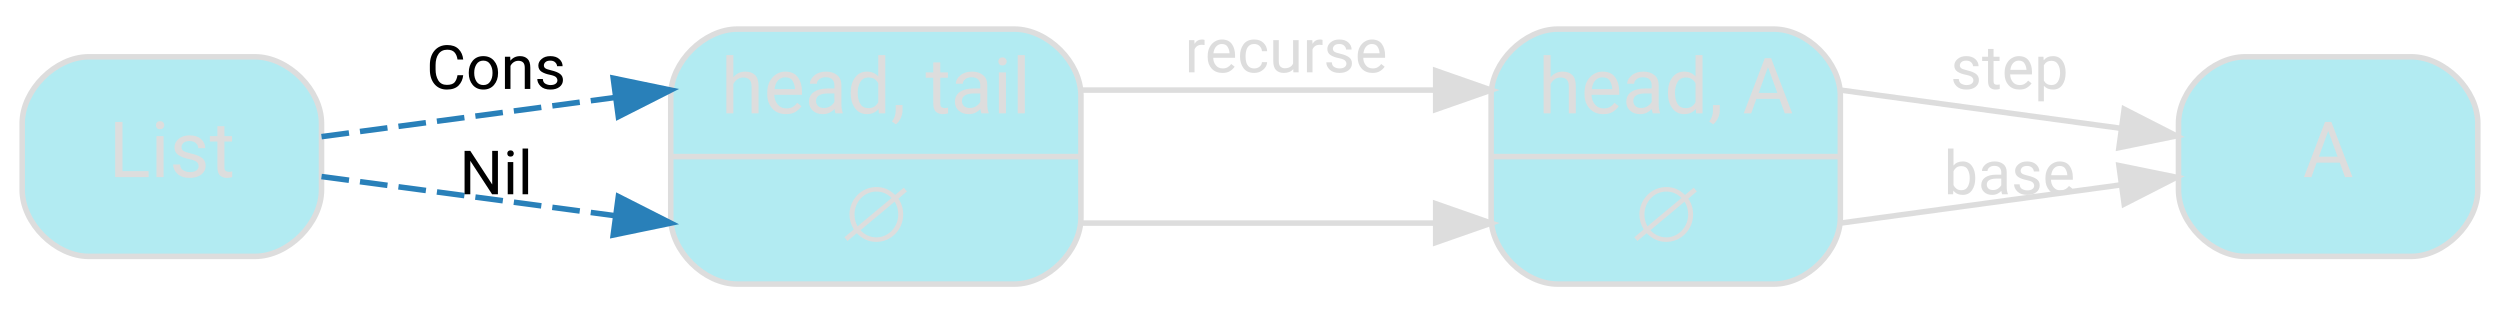
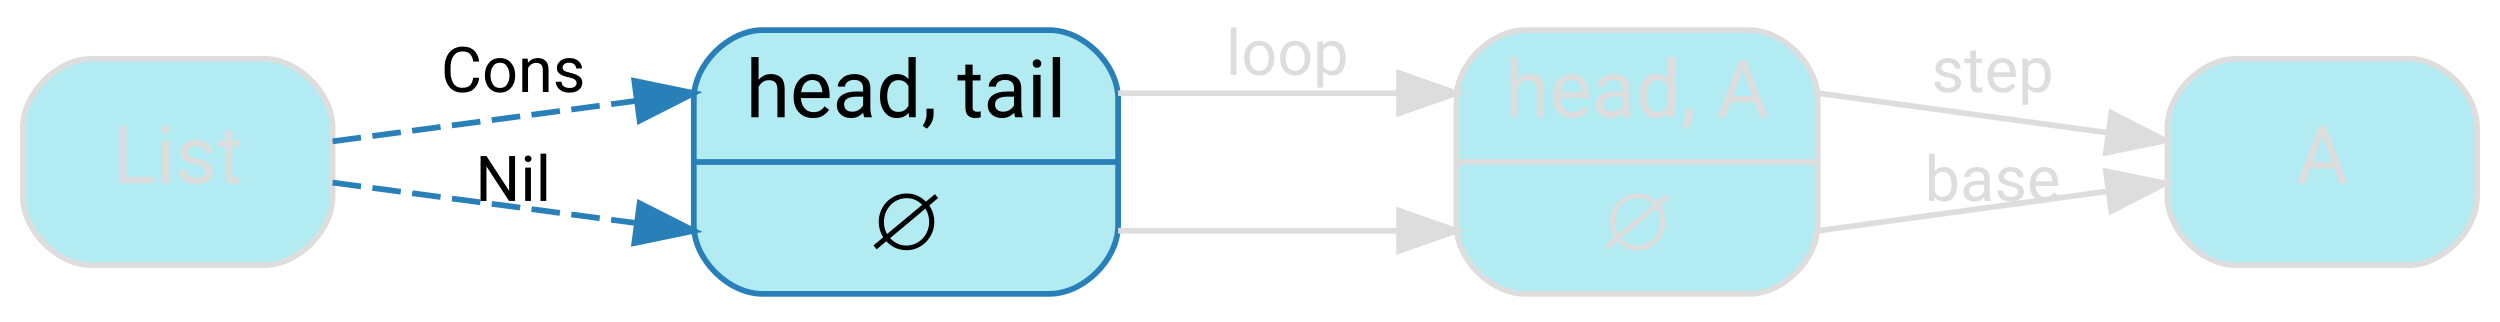
- <svg xmlns="http://www.w3.org/2000/svg" width="451pt" height="56pt" viewBox="0.00 0.00 451.00 55.50">
+ <svg xmlns="http://www.w3.org/2000/svg" width="436pt" height="56pt" viewBox="0.00 0.00 436.00 55.50">
  <g id="graph0" class="graph" transform="scale(1 1) rotate(0) translate(4 51.5)">
    <g id="node1" class="node">
-       <path fill="#b2ebf2" stroke="#dddddd" d="M129,-.5C129,-.5 179,-.5 179,-.5 185,-.5 191,-6.5 191,-12.5 191,-12.5 191,-34.5 191,-34.5 191,-40.5 185,-46.5 179,-46.5 179,-46.5 129,-46.5 129,-46.5 123,-46.5 117,-40.5 117,-34.5 117,-34.5 117,-12.5 117,-12.5 117,-6.5 123,-.5 129,-.5" />
-       <text text-anchor="middle" x="154" y="-31.3" font-family="Segoe UI,Roboto,Helvetica,Arial,sans-serif" font-size="14.00" fill="#dddddd">head, tail</text>
-       <polyline fill="none" stroke="#dddddd" points="117,-23.5 191,-23.5 " />
-       <text text-anchor="middle" x="154" y="-8.3" font-family="Segoe UI,Roboto,Helvetica,Arial,sans-serif" font-size="14.00" fill="#dddddd">∅</text>
+       <path fill="#b2ebf2" stroke="#2980b9" d="M129,-.5C129,-.5 179,-.5 179,-.5 185,-.5 191,-6.5 191,-12.5 191,-12.5 191,-34.5 191,-34.5 191,-40.5 185,-46.5 179,-46.5 179,-46.5 129,-46.5 129,-46.5 123,-46.5 117,-40.5 117,-34.5 117,-34.5 117,-12.5 117,-12.5 117,-6.5 123,-.5 129,-.5" />
+       <text text-anchor="middle" x="154" y="-31.3" font-family="Segoe UI,Roboto,Helvetica,Arial,sans-serif" font-size="14.00" fill="#000000">head, tail</text>
+       <polyline fill="none" stroke="#2980b9" points="117,-23.5 191,-23.5 " />
+       <text text-anchor="middle" x="154" y="-8.3" font-family="Segoe UI,Roboto,Helvetica,Arial,sans-serif" font-size="14.00" fill="#000000">∅</text>
    </g>
    <g id="node2" class="node">
-       <path fill="#b2ebf2" stroke="#dddddd" d="M277,-.5C277,-.5 316,-.5 316,-.5 322,-.5 328,-6.5 328,-12.5 328,-12.5 328,-34.5 328,-34.5 328,-40.5 322,-46.5 316,-46.5 316,-46.5 277,-46.5 277,-46.5 271,-46.5 265,-40.5 265,-34.5 265,-34.5 265,-12.5 265,-12.5 265,-6.5 271,-.5 277,-.5" />
-       <text text-anchor="middle" x="296.5" y="-31.3" font-family="Segoe UI,Roboto,Helvetica,Arial,sans-serif" font-size="14.00" fill="#dddddd">head, A</text>
-       <polyline fill="none" stroke="#dddddd" points="265,-23.5 328,-23.5 " />
-       <text text-anchor="middle" x="296.5" y="-8.3" font-family="Segoe UI,Roboto,Helvetica,Arial,sans-serif" font-size="14.00" fill="#dddddd">∅</text>
+       <path fill="#b2ebf2" stroke="#dddddd" d="M262,-.5C262,-.5 301,-.5 301,-.5 307,-.5 313,-6.5 313,-12.5 313,-12.5 313,-34.5 313,-34.5 313,-40.5 307,-46.5 301,-46.5 301,-46.5 262,-46.5 262,-46.5 256,-46.5 250,-40.5 250,-34.5 250,-34.5 250,-12.5 250,-12.5 250,-6.5 256,-.5 262,-.5" />
+       <text text-anchor="middle" x="281.5" y="-31.3" font-family="Segoe UI,Roboto,Helvetica,Arial,sans-serif" font-size="14.00" fill="#dddddd">head, A</text>
+       <polyline fill="none" stroke="#dddddd" points="250,-23.5 313,-23.5 " />
+       <text text-anchor="middle" x="281.5" y="-8.3" font-family="Segoe UI,Roboto,Helvetica,Arial,sans-serif" font-size="14.00" fill="#dddddd">∅</text>
    </g>
    <g id="edge3" class="edge">
-       <path fill="none" stroke="#dddddd" d="M191,-35.5C191,-35.5 234.377,-35.5 254.711,-35.5" />
-       <polygon fill="#dddddd" stroke="#dddddd" points="255,-39 265,-35.5 255,-32 255,-39" />
-       <text text-anchor="middle" x="228" y="-38.7" font-family="Segoe UI,Roboto,Helvetica,Arial,sans-serif" font-size="11.00" fill="#dddddd">recurse</text>
+       <path fill="none" stroke="#dddddd" d="M191,-35.5C191,-35.5 223.159,-35.5 239.992,-35.5" />
+       <polygon fill="#dddddd" stroke="#dddddd" points="240,-39 250,-35.5 240,-32 240,-39" />
+       <text text-anchor="middle" x="220.5" y="-38.7" font-family="Segoe UI,Roboto,Helvetica,Arial,sans-serif" font-size="11.00" fill="#dddddd">loop</text>
    </g>
    <g id="edge4" class="edge">
-       <path fill="none" stroke="#dddddd" d="M191,-11.5C191,-11.5 234.377,-11.5 254.711,-11.5" />
-       <polygon fill="#dddddd" stroke="#dddddd" points="255,-15 265,-11.5 255,-8 255,-15" />
+       <path fill="none" stroke="#dddddd" d="M191,-11.5C191,-11.5 223.159,-11.5 239.992,-11.5" />
+       <polygon fill="#dddddd" stroke="#dddddd" points="240,-15 250,-11.5 240,-8 240,-15" />
    </g>
    <g id="node4" class="node">
-       <path fill="#b2ebf2" stroke="#dddddd" d="M431,-41.5C431,-41.5 401,-41.5 401,-41.5 395,-41.5 389,-35.5 389,-29.5 389,-29.5 389,-17.5 389,-17.5 389,-11.5 395,-5.5 401,-5.5 401,-5.5 431,-5.5 431,-5.5 437,-5.5 443,-11.5 443,-17.5 443,-17.5 443,-29.5 443,-29.5 443,-35.5 437,-41.5 431,-41.5" />
-       <text text-anchor="middle" x="416" y="-19.8" font-family="Segoe UI,Roboto,Helvetica,Arial,sans-serif" font-size="14.00" fill="#dddddd">A</text>
+       <path fill="#b2ebf2" stroke="#dddddd" d="M416,-41.5C416,-41.5 386,-41.5 386,-41.5 380,-41.5 374,-35.5 374,-29.5 374,-29.5 374,-17.5 374,-17.5 374,-11.5 380,-5.5 386,-5.5 386,-5.5 416,-5.5 416,-5.5 422,-5.5 428,-11.5 428,-17.5 428,-17.5 428,-29.5 428,-29.5 428,-35.5 422,-41.5 416,-41.5" />
+       <text text-anchor="middle" x="401" y="-19.8" font-family="Segoe UI,Roboto,Helvetica,Arial,sans-serif" font-size="14.00" fill="#dddddd">A</text>
    </g>
    <g id="edge5" class="edge">
-       <path fill="none" stroke="#dddddd" d="M328,-35.5C328,-35.5 354.648,-31.866 378.616,-28.598" />
-       <polygon fill="#dddddd" stroke="#dddddd" points="379.203,-32.05 388.639,-27.231 378.257,-25.114 379.203,-32.05" />
-       <text text-anchor="middle" x="358.5" y="-35.7" font-family="Segoe UI,Roboto,Helvetica,Arial,sans-serif" font-size="11.00" fill="#dddddd">step</text>
+       <path fill="none" stroke="#dddddd" d="M313,-35.5C313,-35.5 339.648,-31.866 363.616,-28.598" />
+       <polygon fill="#dddddd" stroke="#dddddd" points="364.203,-32.05 373.639,-27.231 363.257,-25.114 364.203,-32.05" />
+       <text text-anchor="middle" x="343.5" y="-35.7" font-family="Segoe UI,Roboto,Helvetica,Arial,sans-serif" font-size="11.00" fill="#dddddd">step</text>
    </g>
    <g id="edge6" class="edge">
-       <path fill="none" stroke="#dddddd" d="M328,-11.5C328,-11.5 354.648,-15.134 378.616,-18.402" />
-       <polygon fill="#dddddd" stroke="#dddddd" points="378.257,-21.886 388.639,-19.769 379.203,-14.95 378.257,-21.886" />
-       <text text-anchor="middle" x="358.5" y="-16.7" font-family="Segoe UI,Roboto,Helvetica,Arial,sans-serif" font-size="11.00" fill="#dddddd">base</text>
+       <path fill="none" stroke="#dddddd" d="M313,-11.5C313,-11.5 339.648,-15.134 363.616,-18.402" />
+       <polygon fill="#dddddd" stroke="#dddddd" points="363.257,-21.886 373.639,-19.769 364.203,-14.95 363.257,-21.886" />
+       <text text-anchor="middle" x="343.5" y="-16.7" font-family="Segoe UI,Roboto,Helvetica,Arial,sans-serif" font-size="11.00" fill="#dddddd">base</text>
    </g>
    <g id="node3" class="node">
      <path fill="#b2ebf2" stroke="#dddddd" d="M42,-41.5C42,-41.5 12,-41.5 12,-41.5 6,-41.5 0,-35.5 0,-29.5 0,-29.5 0,-17.5 0,-17.5 0,-11.5 6,-5.5 12,-5.5 12,-5.5 42,-5.5 42,-5.5 48,-5.5 54,-11.5 54,-17.5 54,-17.5 54,-29.5 54,-29.5 54,-35.5 48,-41.5 42,-41.5" />
      <text text-anchor="middle" x="27" y="-19.8" font-family="Segoe UI,Roboto,Helvetica,Arial,sans-serif" font-size="14.00" fill="#dddddd">List</text>
    </g>
    <g id="edge1" class="edge">
      <path fill="none" stroke="#2980b9" stroke-dasharray="5,2" d="M54.003,-27.1C71.814,-29.475 94.13,-32.451 106.856,-34.148" />
      <polygon fill="#2980b9" stroke="#2980b9" points="106.625,-37.648 117,-35.5 107.55,-30.709 106.625,-37.648" />
      <text text-anchor="middle" x="85.5" y="-35.7" font-family="Segoe UI,Roboto,Helvetica,Arial,sans-serif" font-size="11.00" fill="#000000">Cons</text>
    </g>
    <g id="edge2" class="edge">
      <path fill="none" stroke="#2980b9" stroke-dasharray="5,2" d="M54.003,-19.9C71.814,-17.525 94.13,-14.549 106.856,-12.852" />
      <polygon fill="#2980b9" stroke="#2980b9" points="107.55,-16.291 117,-11.5 106.625,-9.352 107.55,-16.291" />
      <text text-anchor="middle" x="85.5" y="-16.7" font-family="Segoe UI,Roboto,Helvetica,Arial,sans-serif" font-size="11.00" fill="#000000">Nil</text>
    </g>
  </g>
</svg>
